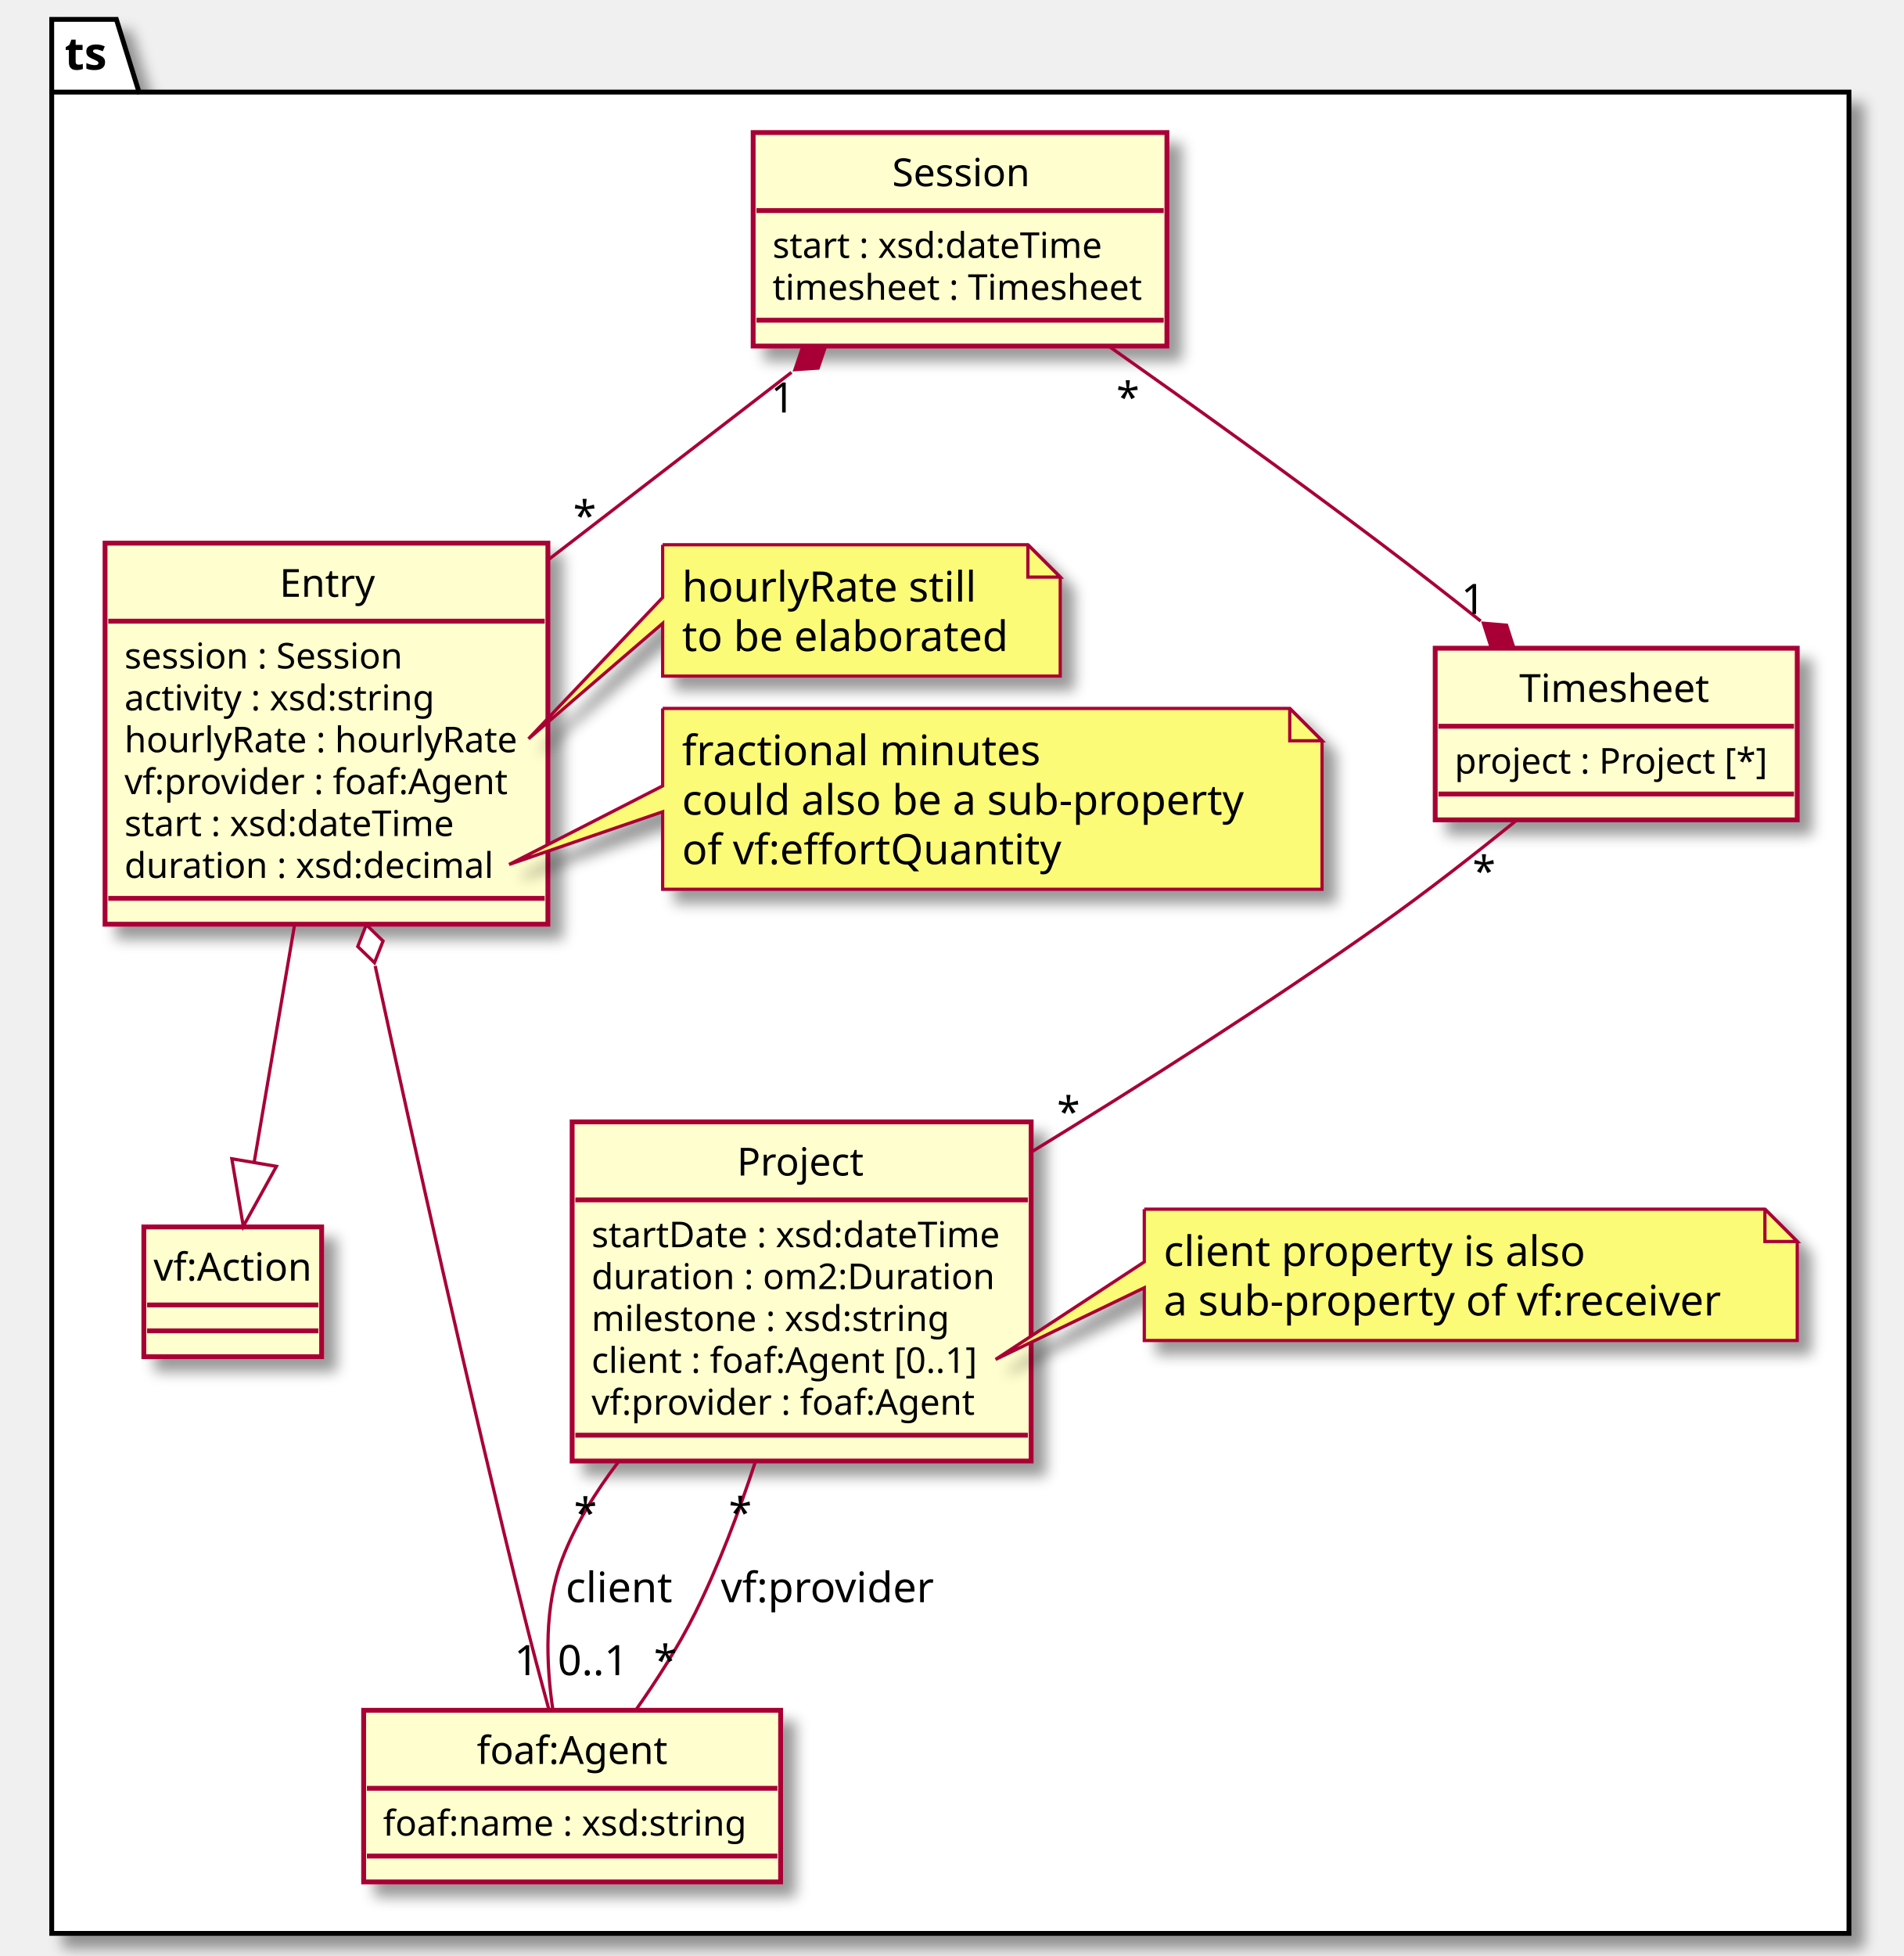
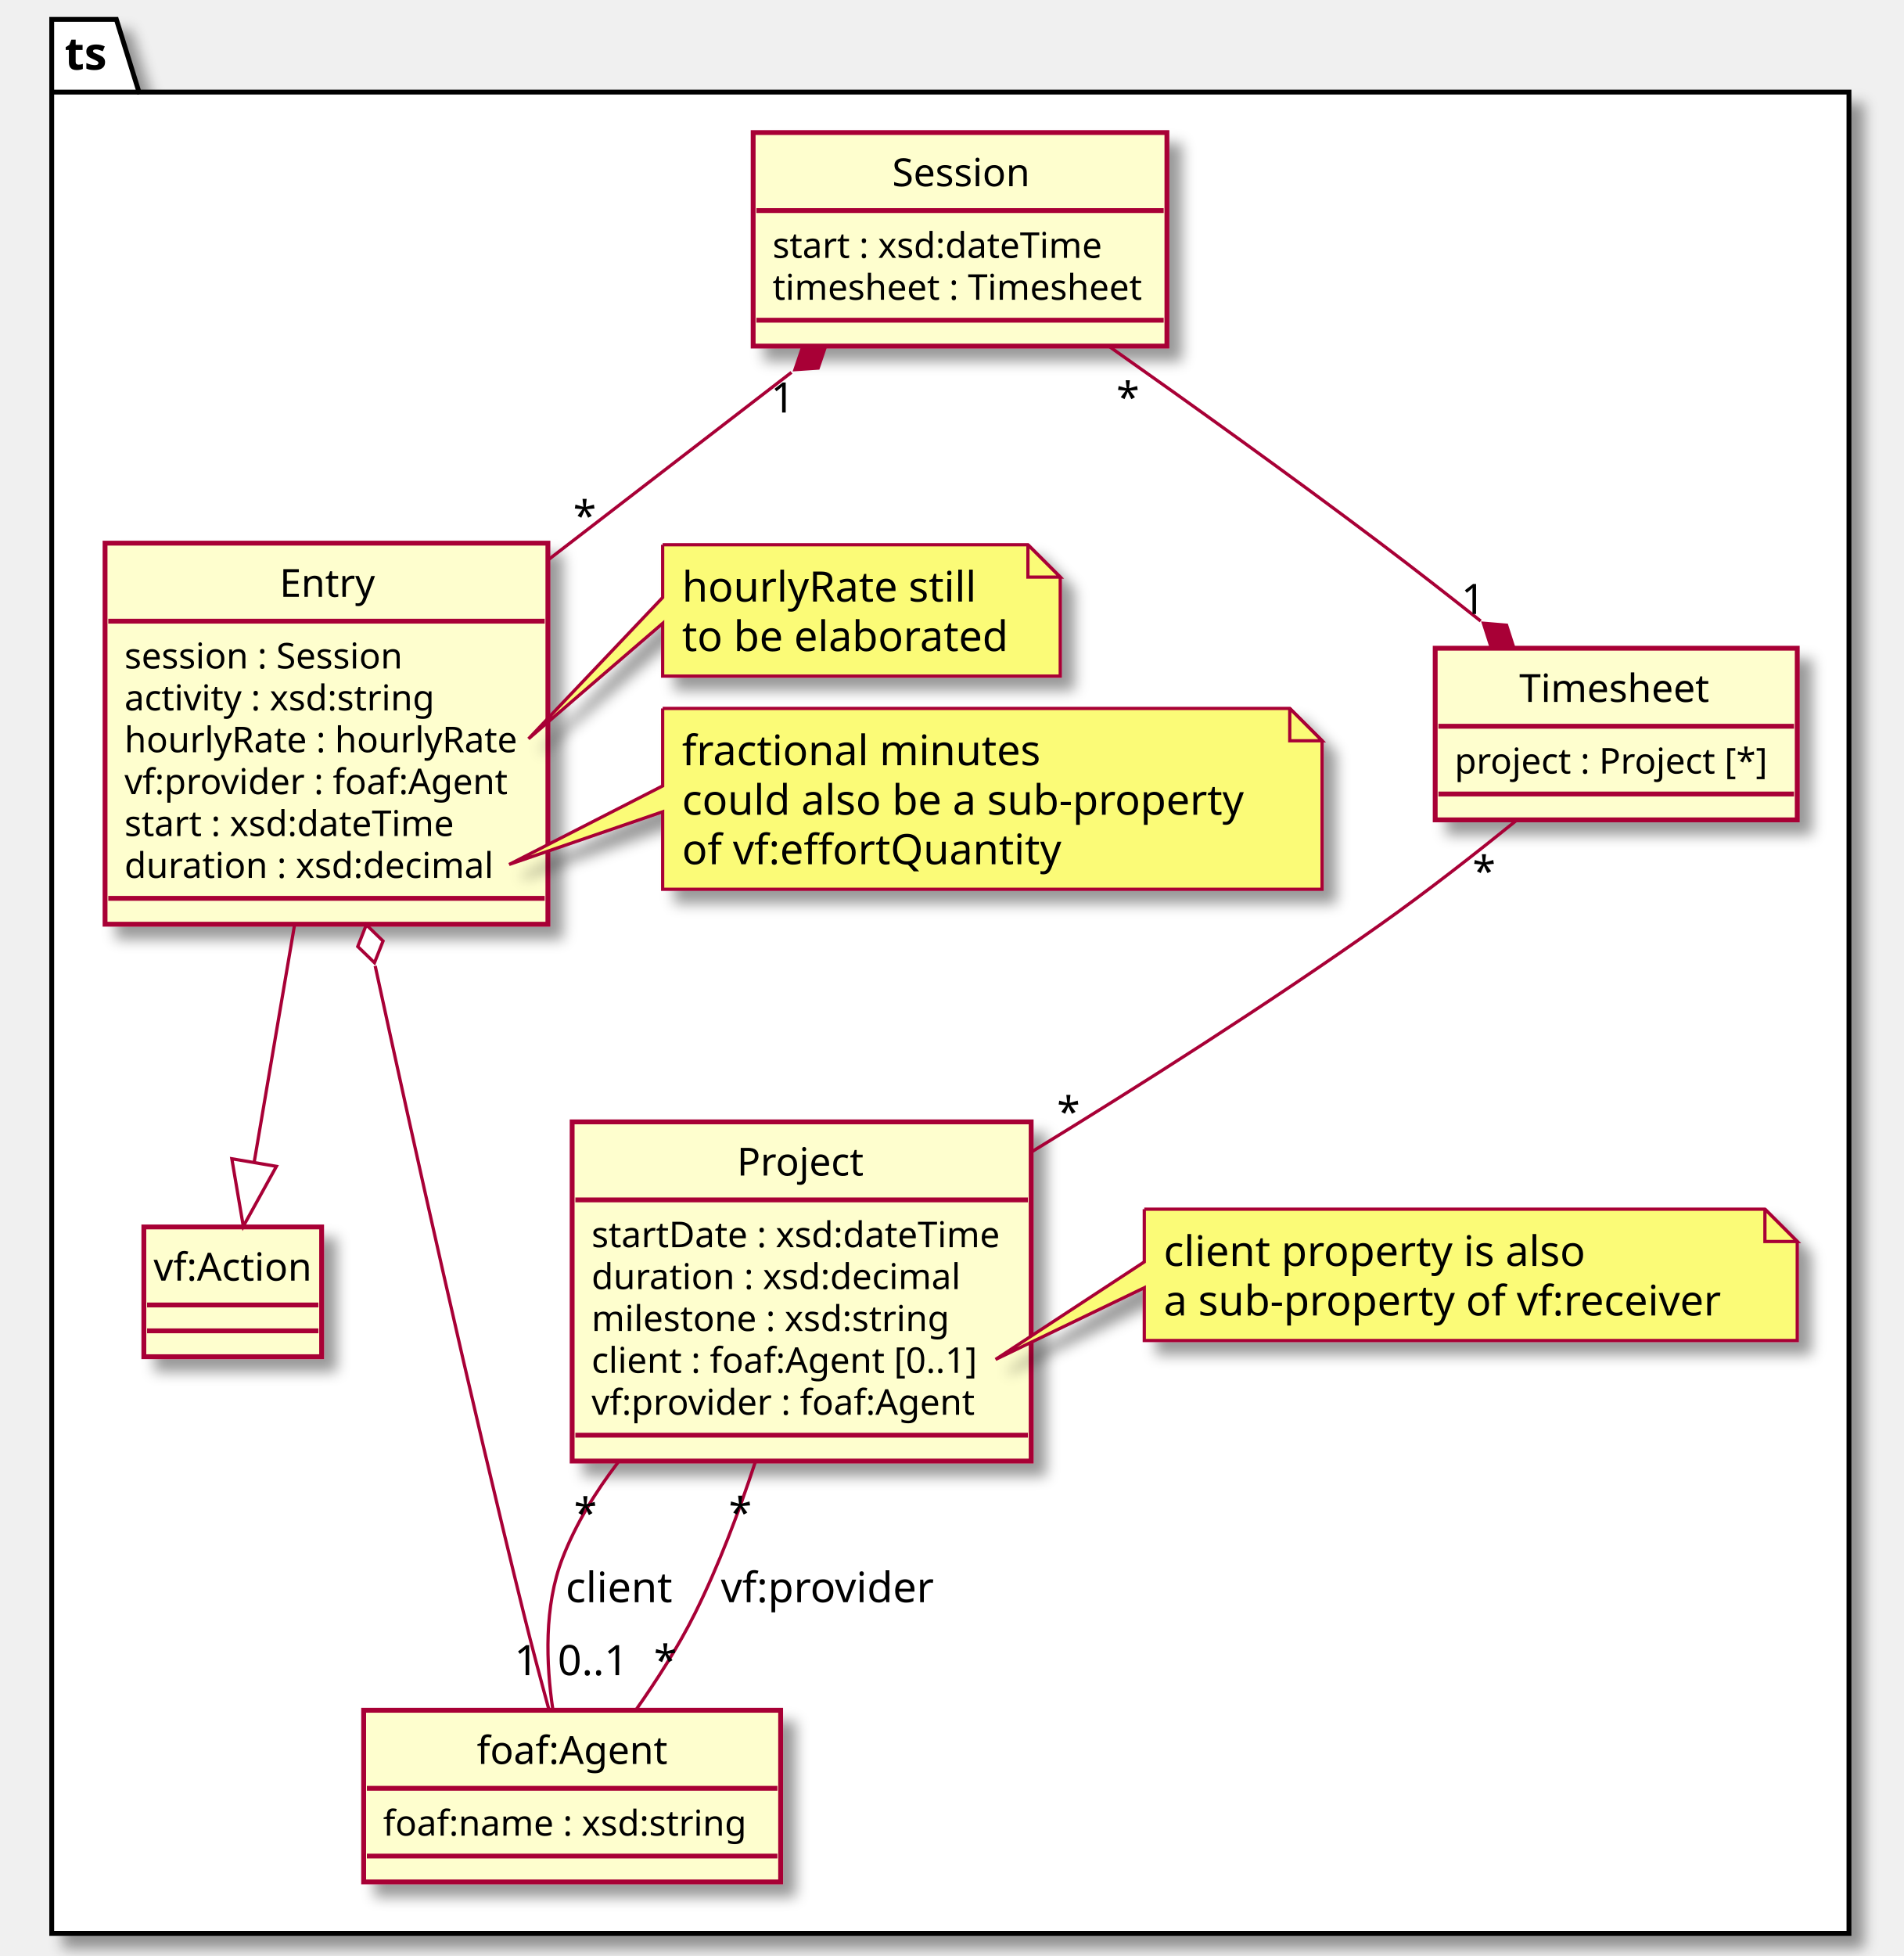
<svg xmlns="http://www.w3.org/2000/svg" contentScriptType="application/ecmascript" contentStyleType="text/css" height="605px" preserveAspectRatio="none" style="width:589px;height:605px;background:#FFFFFF;" version="1.1" viewBox="0 0 589 605" width="589px" zoomAndPan="magnify">
  <defs>
-     <filter height="300%" id="f54cwqoqiuh90" width="300%" x="-1" y="-1">
+     <filter height="300%" id="f11tne0uyyabo6" width="300%" x="-1" y="-1">
      <feGaussianBlur result="blurOut" stdDeviation="2.0" />
      <feColorMatrix in="blurOut" result="blurOut2" type="matrix" values="0 0 0 0 0 0 0 0 0 0 0 0 0 0 0 0 0 0 .4 0" />
      <feOffset dx="4.0" dy="4.0" in="blurOut2" result="blurOut3" />
      <feBlend in="SourceGraphic" in2="blurOut3" mode="normal" />
    </filter>
  </defs>
  <g>
-     <polygon fill="#FFFFFF" filter="url(#f54cwqoqiuh90)" points="16,6,36,6,43,28.488,572,28.488,572,598,16,598,16,6" style="stroke:#000000;stroke-width:1.5;" />
+     <polygon fill="#FFFFFF" filter="url(#f11tne0uyyabo6)" points="16,6,36,6,43,28.488,572,28.488,572,598,16,598,16,6" style="stroke:#000000;stroke-width:1.5;" />
    <line style="stroke:#000000;stroke-width:1.5;" x1="16" x2="43" y1="28.488" y2="28.488" />
    <text fill="#000000" font-family="sans-serif" font-size="14" font-weight="bold" lengthAdjust="spacing" textLength="14" x="20" y="21.535">ts</text>
-     <rect codeLine="6" fill="#FEFECE" filter="url(#f54cwqoqiuh90)" height="53.088" id="Timesheet" style="stroke:#A80036;stroke-width:1.5;" width="112" x="444" y="200.5" />
+     <rect codeLine="6" fill="#FEFECE" filter="url(#f11tne0uyyabo6)" height="53.088" id="Timesheet" style="stroke:#A80036;stroke-width:1.5;" width="112" x="444" y="200.5" />
    <text fill="#000000" font-family="sans-serif" font-size="12" lengthAdjust="spacing" textLength="60" x="470" y="217.102">Timesheet</text>
    <line style="stroke:#A80036;stroke-width:1.5;" x1="445" x2="555" y1="224.633" y2="224.633" />
    <text fill="#000000" font-family="sans-serif" font-size="11" lengthAdjust="spacing" textLength="100" x="450" y="239.268">project : Project [*]</text>
    <line style="stroke:#A80036;stroke-width:1.5;" x1="445" x2="555" y1="245.588" y2="245.588" />
-     <rect codeLine="10" fill="#FEFECE" filter="url(#f54cwqoqiuh90)" height="66.043" id="Session" style="stroke:#A80036;stroke-width:1.5;" width="128" x="233" y="41" />
+     <rect codeLine="10" fill="#FEFECE" filter="url(#f11tne0uyyabo6)" height="66.043" id="Session" style="stroke:#A80036;stroke-width:1.5;" width="128" x="233" y="41" />
    <text fill="#000000" font-family="sans-serif" font-size="12" lengthAdjust="spacing" textLength="42" x="276" y="57.602">Session</text>
    <line style="stroke:#A80036;stroke-width:1.5;" x1="234" x2="360" y1="65.133" y2="65.133" />
    <text fill="#000000" font-family="sans-serif" font-size="11" lengthAdjust="spacing" textLength="106" x="239" y="79.768">start : xsd:dateTime</text>
    <text fill="#000000" font-family="sans-serif" font-size="11" lengthAdjust="spacing" textLength="116" x="239" y="92.723">timesheet : Timesheet</text>
    <line style="stroke:#A80036;stroke-width:1.5;" x1="234" x2="360" y1="99.043" y2="99.043" />
-     <rect codeLine="17" fill="#FEFECE" filter="url(#f54cwqoqiuh90)" height="117.863" id="Entry" style="stroke:#A80036;stroke-width:1.5;" width="137" x="32.5" y="168" />
+     <rect codeLine="17" fill="#FEFECE" filter="url(#f11tne0uyyabo6)" height="117.863" id="Entry" style="stroke:#A80036;stroke-width:1.5;" width="137" x="32.5" y="168" />
    <text fill="#000000" font-family="sans-serif" font-size="12" lengthAdjust="spacing" textLength="29" x="86.5" y="184.602">Entry</text>
    <line style="stroke:#A80036;stroke-width:1.5;" x1="33.5" x2="168.5" y1="192.133" y2="192.133" />
    <text fill="#000000" font-family="sans-serif" font-size="11" lengthAdjust="spacing" textLength="91" x="38.5" y="206.768">session : Session</text>
    <text fill="#000000" font-family="sans-serif" font-size="11" lengthAdjust="spacing" textLength="102" x="38.5" y="219.723">activity : xsd:string</text>
    <text fill="#000000" font-family="sans-serif" font-size="11" lengthAdjust="spacing" textLength="125" x="38.5" y="232.678">hourlyRate : hourlyRate</text>
    <text fill="#000000" font-family="sans-serif" font-size="11" lengthAdjust="spacing" textLength="124" x="38.5" y="245.633">vf:provider : foaf:Agent</text>
    <text fill="#000000" font-family="sans-serif" font-size="11" lengthAdjust="spacing" textLength="106" x="38.5" y="258.588">start : xsd:dateTime</text>
    <text fill="#000000" font-family="sans-serif" font-size="11" lengthAdjust="spacing" textLength="119" x="38.5" y="271.543">duration : xsd:decimal</text>
    <line style="stroke:#A80036;stroke-width:1.5;" x1="33.5" x2="168.5" y1="277.863" y2="277.863" />
-     <path d="M205,168.5 L205,184.81 L163.5,228.52 L205,192.81 L205,209.121 A0,0 0 0 0 205,209.121 L328,209.121 A0,0 0 0 0 328,209.121 L328,178.5 L318,168.5 L205,168.5 A0,0 0 0 0 205,168.5 " fill="#FBFB77" filter="url(#f54cwqoqiuh90)" style="stroke:#A80036;stroke-width:1.0;" />
+     <path d="M205,168.5 L205,184.81 L163.5,228.52 L205,192.81 L205,209.121 A0,0 0 0 0 205,209.121 L328,209.121 A0,0 0 0 0 328,209.121 L328,178.5 L318,168.5 L205,168.5 A0,0 0 0 0 205,168.5 " fill="#FBFB77" filter="url(#f11tne0uyyabo6)" style="stroke:#A80036;stroke-width:1.0;" />
    <path d="M318,168.5 L318,178.5 L328,178.5 L318,168.5 " fill="#FBFB77" style="stroke:#A80036;stroke-width:1.0;" />
    <text fill="#000000" font-family="sans-serif" font-size="13" lengthAdjust="spacing" textLength="95" x="211" y="186.068">hourlyRate still</text>
    <text fill="#000000" font-family="sans-serif" font-size="13" lengthAdjust="spacing" textLength="102" x="211" y="201.379">to be elaborated</text>
-     <path d="M205,219.121 L205,243.087 L157.5,267.386 L205,251.087 L205,275.053 A0,0 0 0 0 205,275.053 L409,275.053 A0,0 0 0 0 409,275.053 L409,229.121 L399,219.121 L205,219.121 A0,0 0 0 0 205,219.121 " fill="#FBFB77" filter="url(#f54cwqoqiuh90)" style="stroke:#A80036;stroke-width:1.0;" />
+     <path d="M205,219.121 L205,243.087 L157.5,267.386 L205,251.087 L205,275.053 A0,0 0 0 0 205,275.053 L409,275.053 A0,0 0 0 0 409,275.053 L409,229.121 L399,219.121 L205,219.121 A0,0 0 0 0 205,219.121 " fill="#FBFB77" filter="url(#f11tne0uyyabo6)" style="stroke:#A80036;stroke-width:1.0;" />
    <path d="M399,219.121 L399,229.121 L409,229.121 L399,219.121 " fill="#FBFB77" style="stroke:#A80036;stroke-width:1.0;" />
    <text fill="#000000" font-family="sans-serif" font-size="13" lengthAdjust="spacing" textLength="115" x="211" y="236.69">fractional minutes</text>
    <text fill="#000000" font-family="sans-serif" font-size="13" lengthAdjust="spacing" textLength="183" x="211" y="252">could also be a sub-property</text>
    <text fill="#000000" font-family="sans-serif" font-size="13" lengthAdjust="spacing" textLength="122" x="211" y="267.31">of vf:effortQuantity</text>
-     <rect fill="#FEFECE" filter="url(#f54cwqoqiuh90)" height="40.133" id="vf:Action" style="stroke:#A80036;stroke-width:1.5;" width="55" x="44.5" y="379.5" />
+     <rect fill="#FEFECE" filter="url(#f11tne0uyyabo6)" height="40.133" id="vf:Action" style="stroke:#A80036;stroke-width:1.5;" width="55" x="44.5" y="379.5" />
    <text fill="#000000" font-family="sans-serif" font-size="12" lengthAdjust="spacing" textLength="49" x="47.5" y="396.102">vf:Action</text>
    <line style="stroke:#A80036;stroke-width:1.5;" x1="45.5" x2="98.5" y1="403.633" y2="403.633" />
    <line style="stroke:#A80036;stroke-width:1.5;" x1="45.5" x2="98.5" y1="411.633" y2="411.633" />
-     <rect codeLine="53" fill="#FEFECE" filter="url(#f54cwqoqiuh90)" height="53.088" id="foaf:Agent" style="stroke:#A80036;stroke-width:1.5;" width="129" x="112.5" y="529" />
+     <rect codeLine="53" fill="#FEFECE" filter="url(#f11tne0uyyabo6)" height="53.088" id="foaf:Agent" style="stroke:#A80036;stroke-width:1.5;" width="129" x="112.5" y="529" />
    <text fill="#000000" font-family="sans-serif" font-size="12" lengthAdjust="spacing" textLength="59" x="147.5" y="545.602">foaf:Agent</text>
    <line style="stroke:#A80036;stroke-width:1.5;" x1="113.5" x2="240.5" y1="553.133" y2="553.133" />
    <text fill="#000000" font-family="sans-serif" font-size="11" lengthAdjust="spacing" textLength="117" x="118.5" y="567.768">foaf:name : xsd:string</text>
    <line style="stroke:#A80036;stroke-width:1.5;" x1="113.5" x2="240.5" y1="574.088" y2="574.088" />
-     <rect codeLine="43" fill="#FEFECE" filter="url(#f54cwqoqiuh90)" height="104.908" id="Project" style="stroke:#A80036;stroke-width:1.5;" width="142" x="177" y="347" />
+     <rect codeLine="43" fill="#FEFECE" filter="url(#f11tne0uyyabo6)" height="104.908" id="Project" style="stroke:#A80036;stroke-width:1.5;" width="142" x="177" y="347" />
    <text fill="#000000" font-family="sans-serif" font-size="12" lengthAdjust="spacing" textLength="40" x="228" y="363.602">Project</text>
    <line style="stroke:#A80036;stroke-width:1.5;" x1="178" x2="318" y1="371.133" y2="371.133" />
    <text fill="#000000" font-family="sans-serif" font-size="11" lengthAdjust="spacing" textLength="130" x="183" y="385.768">startDate : xsd:dateTime</text>
-     <text fill="#000000" font-family="sans-serif" font-size="11" lengthAdjust="spacing" textLength="129" x="183" y="398.723">duration : om2:Duration</text>
+     <text fill="#000000" font-family="sans-serif" font-size="11" lengthAdjust="spacing" textLength="119" x="183" y="398.723">duration : xsd:decimal</text>
    <text fill="#000000" font-family="sans-serif" font-size="11" lengthAdjust="spacing" textLength="116" x="183" y="411.678">milestone : xsd:string</text>
    <text fill="#000000" font-family="sans-serif" font-size="11" lengthAdjust="spacing" textLength="125" x="183" y="424.633">client : foaf:Agent [0..1]</text>
    <text fill="#000000" font-family="sans-serif" font-size="11" lengthAdjust="spacing" textLength="124" x="183" y="437.588">vf:provider : foaf:Agent</text>
    <line style="stroke:#A80036;stroke-width:1.5;" x1="178" x2="318" y1="443.908" y2="443.908" />
-     <path d="M354,374 L354,390.31 L308,420.476 L354,398.31 L354,414.621 A0,0 0 0 0 354,414.621 L556,414.621 A0,0 0 0 0 556,414.621 L556,384 L546,374 L354,374 A0,0 0 0 0 354,374 " fill="#FBFB77" filter="url(#f54cwqoqiuh90)" style="stroke:#A80036;stroke-width:1.0;" />
+     <path d="M354,374 L354,390.31 L308,420.476 L354,398.31 L354,414.621 A0,0 0 0 0 354,414.621 L556,414.621 A0,0 0 0 0 556,414.621 L556,384 L546,374 L354,374 A0,0 0 0 0 354,374 " fill="#FBFB77" filter="url(#f11tne0uyyabo6)" style="stroke:#A80036;stroke-width:1.0;" />
    <path d="M546,374 L546,384 L556,384 L546,374 " fill="#FBFB77" style="stroke:#A80036;stroke-width:1.0;" />
    <text fill="#000000" font-family="sans-serif" font-size="13" lengthAdjust="spacing" textLength="137" x="360" y="391.568">client property is also</text>
    <text fill="#000000" font-family="sans-serif" font-size="13" lengthAdjust="spacing" textLength="181" x="360" y="406.879">a sub-property of vf:receiver</text>
    <path codeLine="15" d="M244.86,115.17 C221.87,132.88 194.53,153.94 169.89,172.93 " fill="none" id="Session-backto-Entry" style="stroke:#A80036;stroke-width:1.0;" />
    <polygon fill="#A80036" points="255.43,107.02,248.236,107.51,245.921,114.34,253.115,113.85,255.43,107.02" style="stroke:#A80036;stroke-width:1.0;" />
    <text fill="#000000" font-family="sans-serif" font-size="13" lengthAdjust="spacing" textLength="8" x="238.458" y="127.592">1</text>
    <text fill="#000000" font-family="sans-serif" font-size="13" lengthAdjust="spacing" textLength="6" x="177.304" y="164.172">*</text>
    <path codeLine="37" d="M91.1,286.2 C86.99,310.38 82.32,337.81 78.63,359.5 " fill="none" id="Entry-to-vf:Action" style="stroke:#A80036;stroke-width:1.0;" />
    <polygon fill="none" points="85.52,360.76,75.27,379.3,71.72,358.41,85.52,360.76" style="stroke:#A80036;stroke-width:1.0;" />
    <path codeLine="39" d="M116.07,298.77 C127.94,353.57 145.24,431.28 162,499 C164.42,508.79 167.27,519.49 169.83,528.86 " fill="none" id="Entry-backto-foaf:Agent" style="stroke:#A80036;stroke-width:1.0;" />
    <polygon fill="#FFFFFF" points="113.32,286.05,110.677,292.759,115.853,297.78,118.496,291.07,113.32,286.05" style="stroke:#A80036;stroke-width:1.0;" />
    <text fill="#000000" font-family="sans-serif" font-size="13" lengthAdjust="spacing" textLength="8" x="159.107" y="518.134">1</text>
    <path codeLine="41" d="M343.13,107.15 C368.17,124.81 399.53,147.28 427,168 C437.17,175.67 447.98,184.1 458.08,192.1 " fill="none" id="Session-to-Timesheet" style="stroke:#A80036;stroke-width:1.0;" />
    <polygon fill="#A80036" points="468.29,200.24,466.088,193.373,458.903,192.765,461.105,199.631,468.29,200.24" style="stroke:#A80036;stroke-width:1.0;" />
    <text fill="#000000" font-family="sans-serif" font-size="13" lengthAdjust="spacing" textLength="6" x="345.352" y="127.493">*</text>
    <text fill="#000000" font-family="sans-serif" font-size="13" lengthAdjust="spacing" textLength="8" x="452.032" y="189.911">1</text>
    <path codeLine="51" d="M469.32,253.61 C456.49,263.99 441.27,275.9 427,286 C392.4,310.5 352.59,335.8 319.31,356.18 " fill="none" id="Timesheet-Project" style="stroke:#A80036;stroke-width:1.0;" />
    <text fill="#000000" font-family="sans-serif" font-size="13" lengthAdjust="spacing" textLength="6" x="455.531" y="274.092">*</text>
    <text fill="#000000" font-family="sans-serif" font-size="13" lengthAdjust="spacing" textLength="6" x="326.973" y="348.528">*</text>
    <path codeLine="57" d="M191.2,452.32 C184.18,461.48 178.06,471.48 174,482 C168.28,496.81 168.92,514.6 171.04,528.86 " fill="none" id="Project-foaf:Agent" style="stroke:#A80036;stroke-width:1.0;" />
    <text fill="#000000" font-family="sans-serif" font-size="13" lengthAdjust="spacing" textLength="35" x="175" y="495.568">client</text>
    <text fill="#000000" font-family="sans-serif" font-size="13" lengthAdjust="spacing" textLength="6" x="177.538" y="472.643">*</text>
    <text fill="#000000" font-family="sans-serif" font-size="13" lengthAdjust="spacing" textLength="24" x="172.512" y="518.134">0..1</text>
    <path codeLine="58" d="M233.66,452.2 C228.6,467.61 222.31,484.31 215,499 C209.9,509.25 203.14,519.78 196.73,528.88 " fill="none" id="Project-foaf:Agent-1" style="stroke:#A80036;stroke-width:1.0;" />
    <text fill="#000000" font-family="sans-serif" font-size="13" lengthAdjust="spacing" textLength="68" x="223" y="495.568">vf:provider</text>
    <text fill="#000000" font-family="sans-serif" font-size="13" lengthAdjust="spacing" textLength="6" x="225.438" y="472.507">*</text>
    <text fill="#000000" font-family="sans-serif" font-size="13" lengthAdjust="spacing" textLength="6" x="202.27" y="518.159">*</text>
  </g>
</svg>
